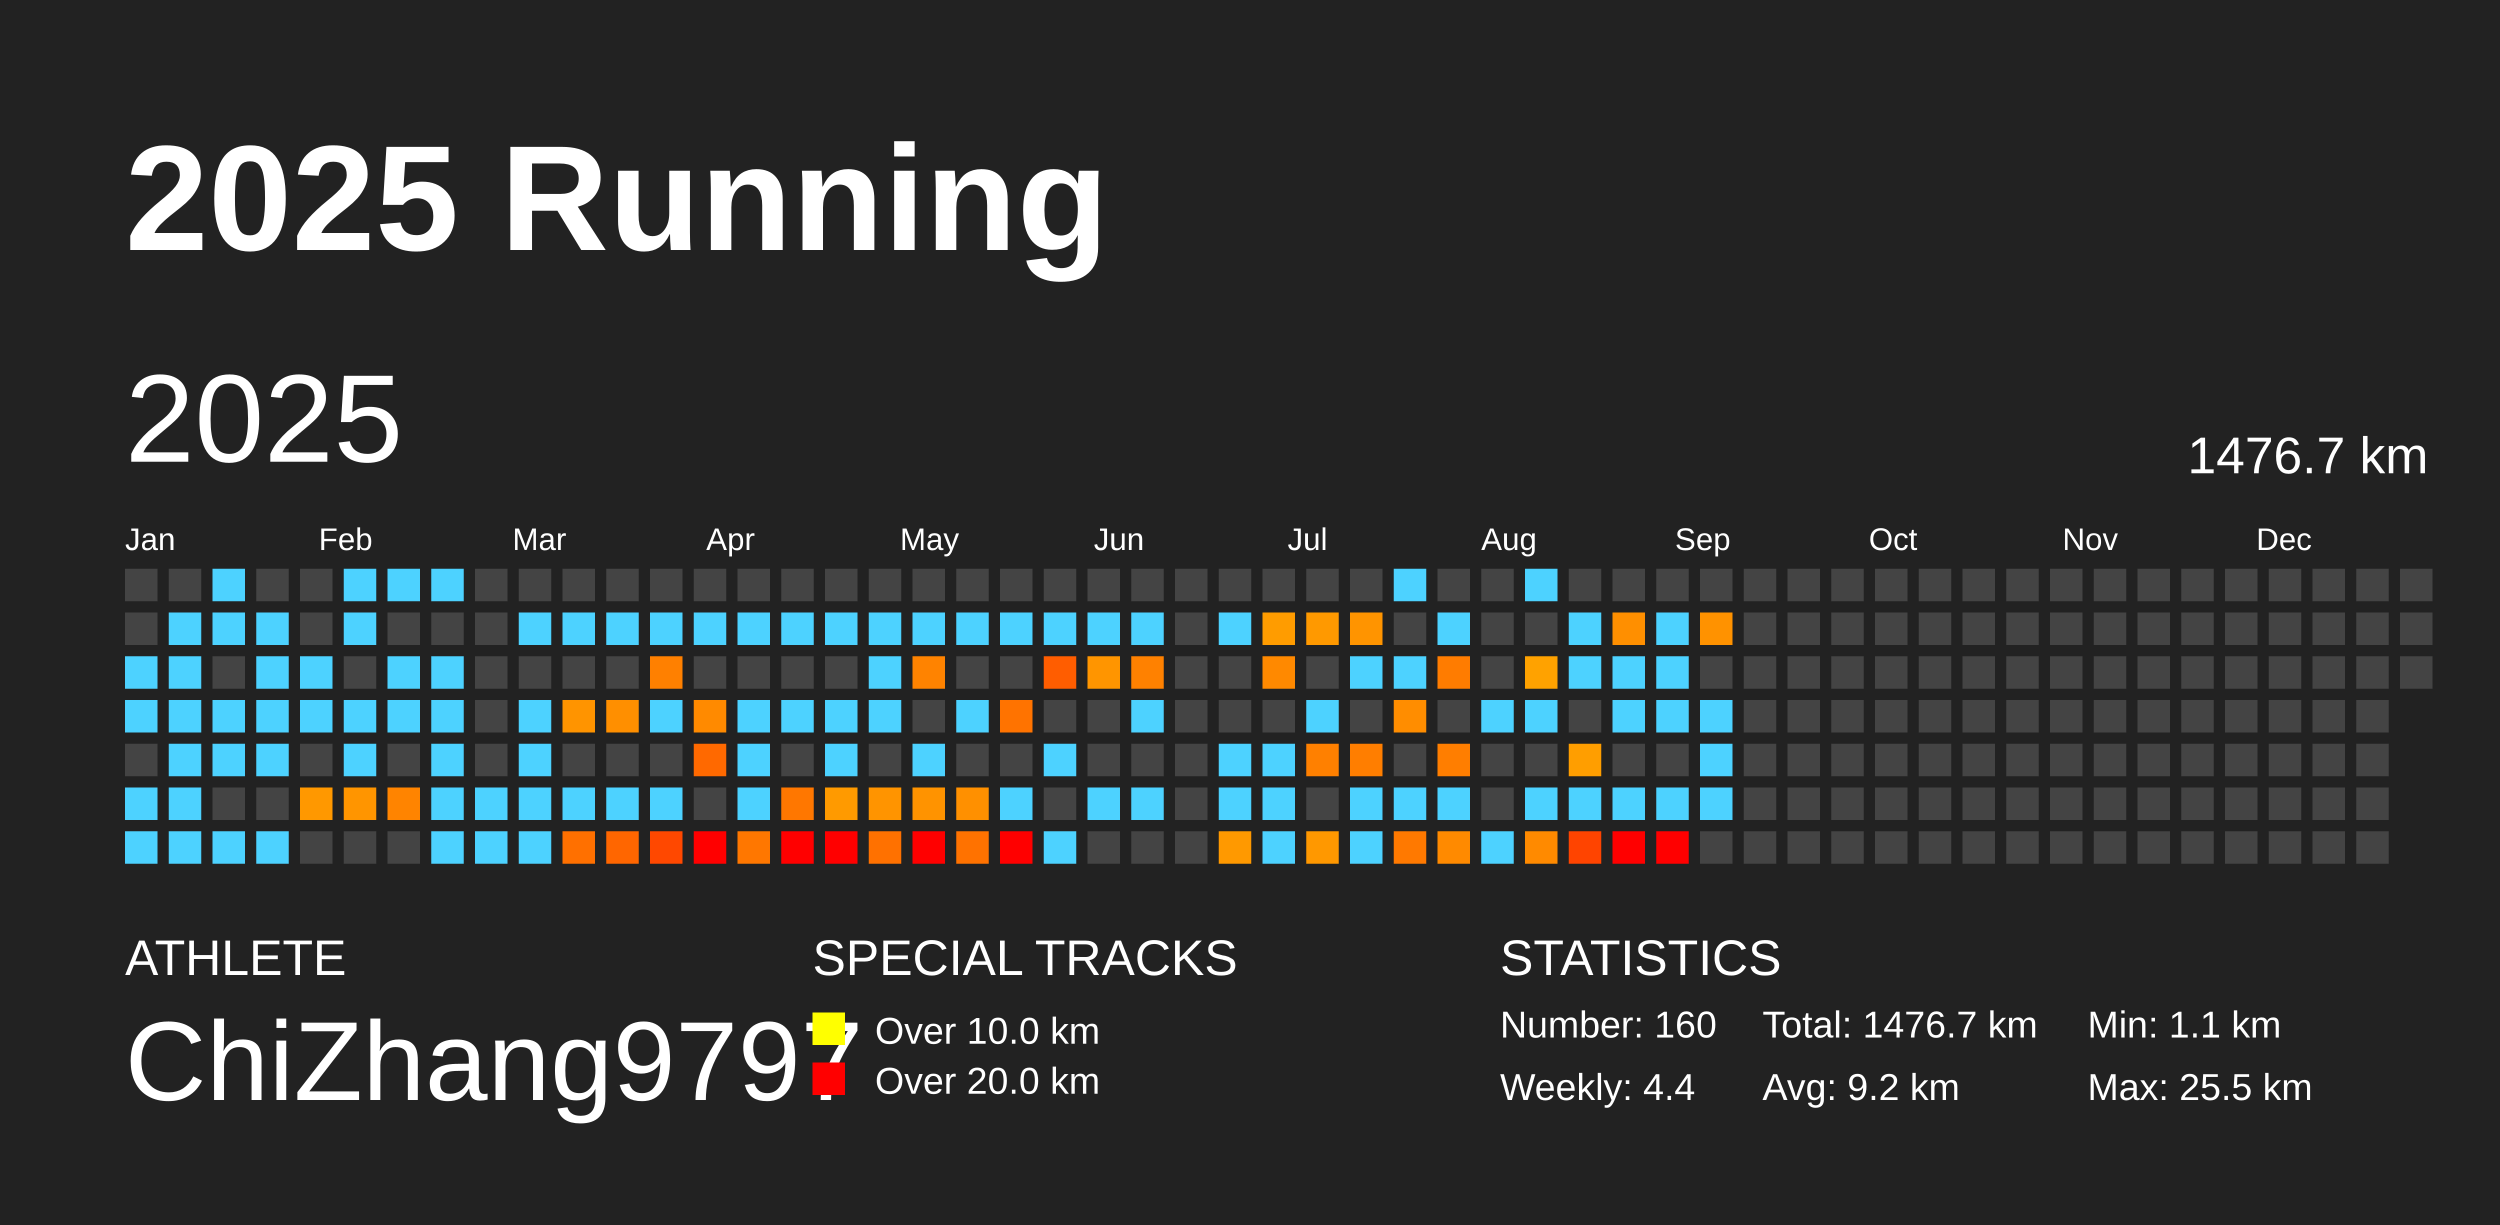
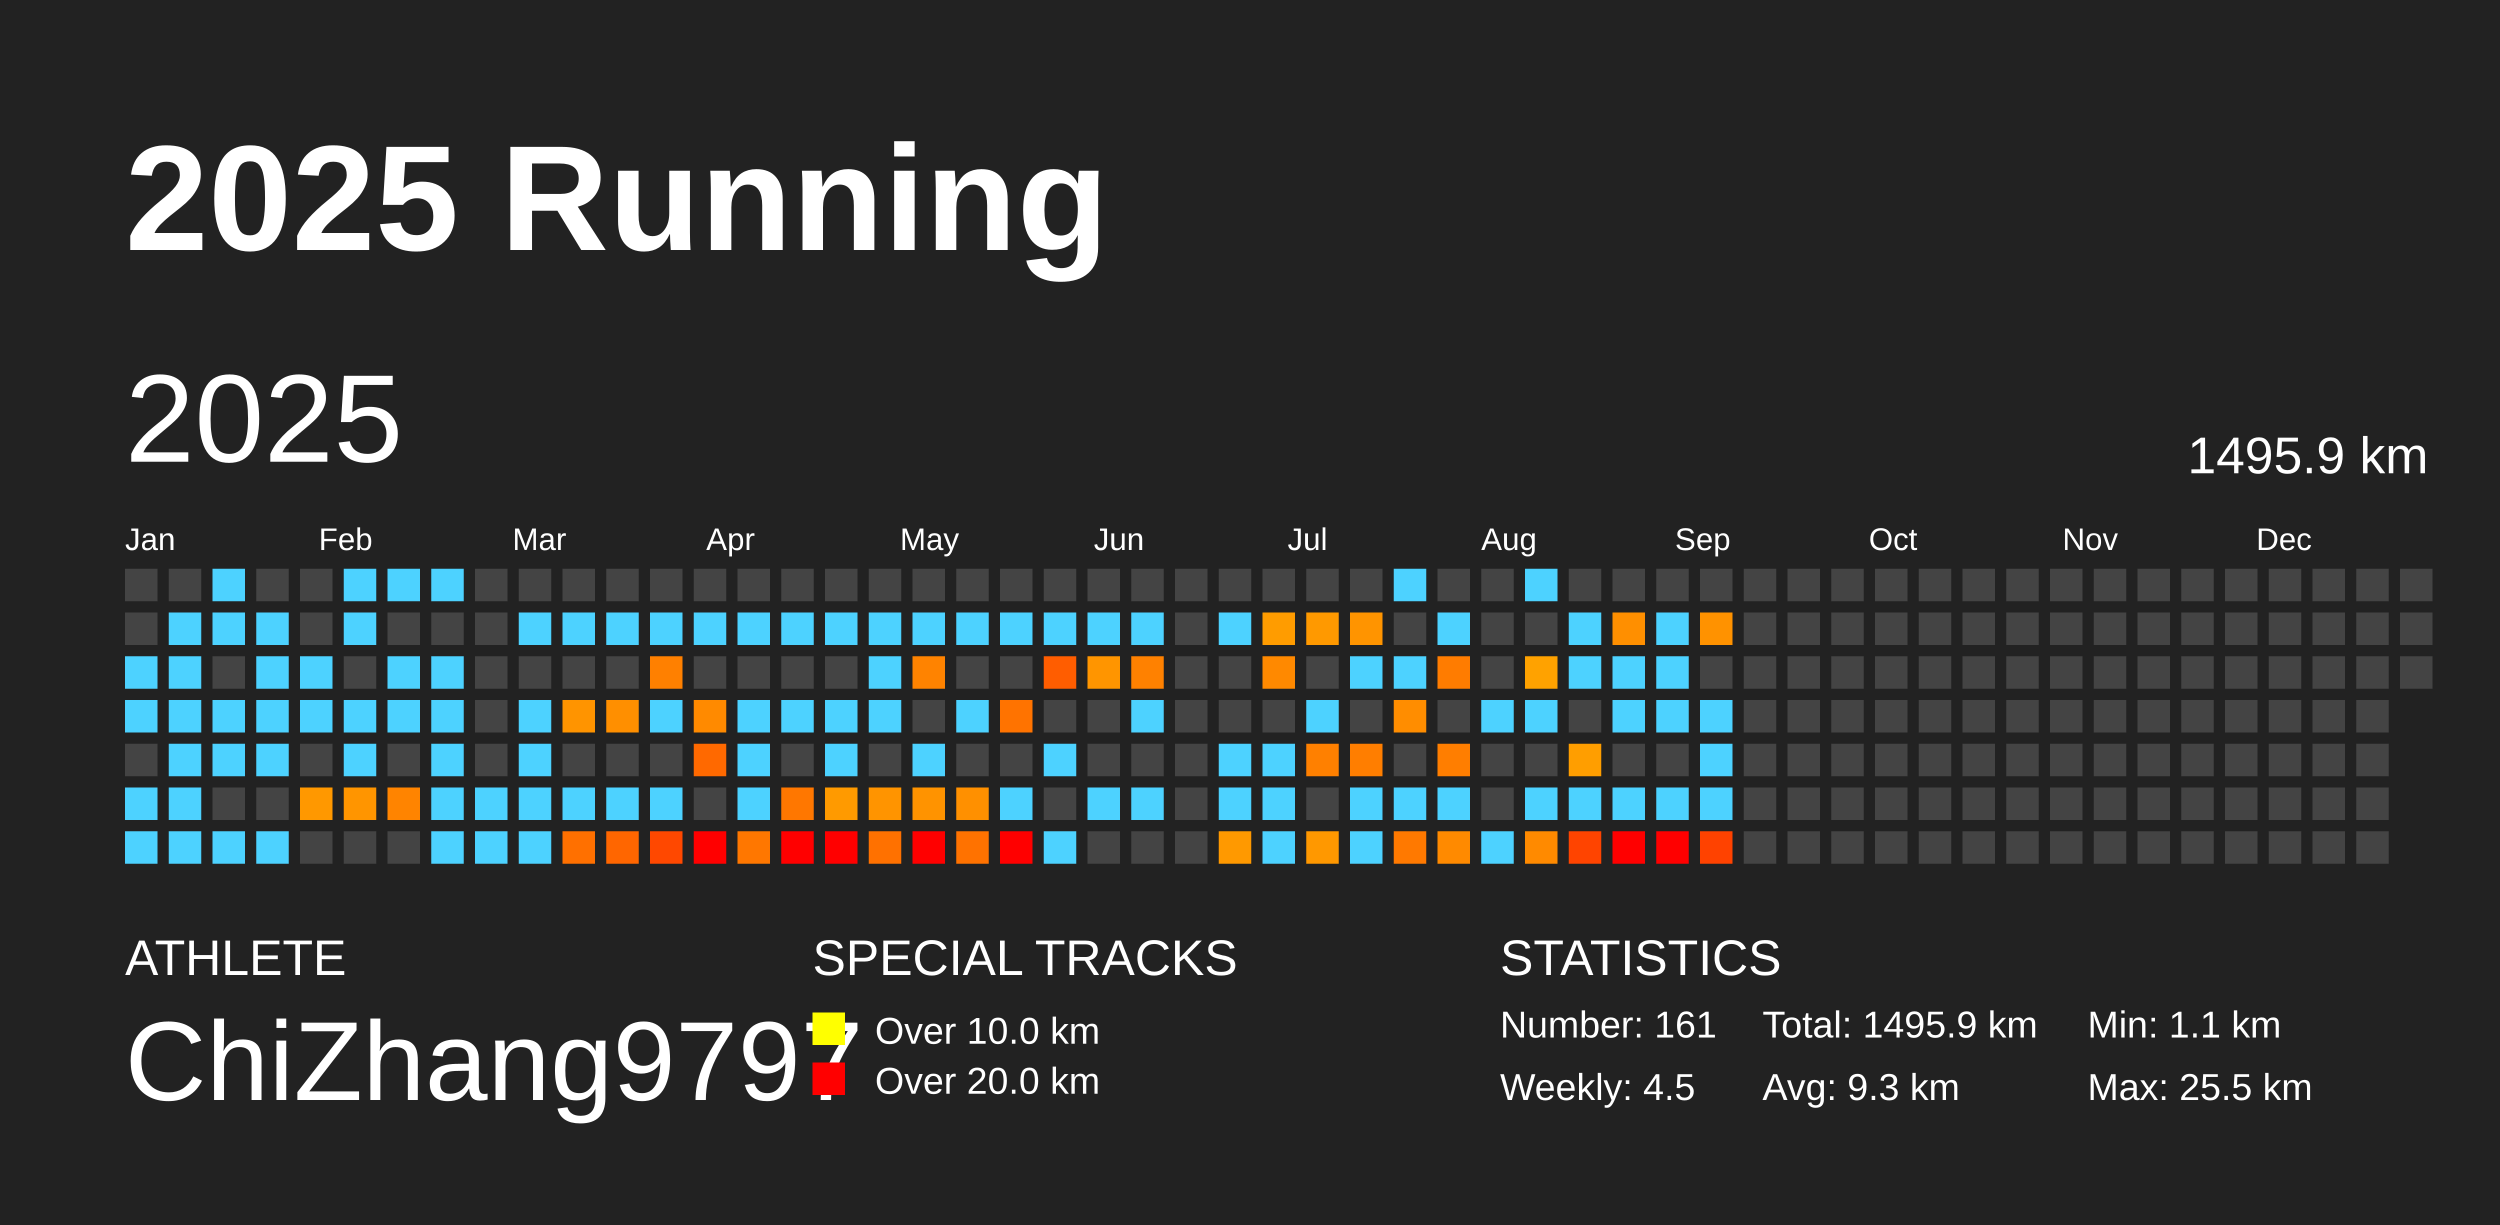
<svg xmlns="http://www.w3.org/2000/svg" baseProfile="full" height="98mm" version="1.1" viewBox="0,0,200,98" width="200mm">
  <defs />
  <rect fill="#222222" height="98" width="200" x="0" y="0" />
  <text fill="#FFFFFF" style="font-size:12px; font-family:Arial; font-weight:bold;" x="10" y="20">2025 Running</text>
  <text fill="#FFFFFF" style="font-size:4px; font-family:Arial" x="10" y="78">ATHLETE</text>
  <text fill="#FFFFFF" style="font-size:9px; font-family:Arial" x="10" y="88">ChiZhang9797</text>
  <text fill="#FFFFFF" style="font-size:4px; font-family:Arial" x="65" y="78">SPECIAL TRACKS</text>
  <rect fill="yellow" height="2.6" width="2.6" x="65" y="81" />
  <text fill="#FFFFFF" style="font-size:3px; font-family:Arial" x="70" y="83.5">Over 10.0 km</text>
  <rect fill="red" height="2.6" width="2.6" x="65" y="85" />
  <text fill="#FFFFFF" style="font-size:3px; font-family:Arial" x="70" y="87.5">Over 20.0 km</text>
  <text fill="#FFFFFF" style="font-size:4px; font-family:Arial" x="120" y="78">STATISTICS</text>
-   <text fill="#FFFFFF" style="font-size:3px; font-family:Arial" x="120" y="83">Number: 160</text>
-   <text fill="#FFFFFF" style="font-size:3px; font-family:Arial" x="120" y="88">Weekly: 4.4</text>
-   <text fill="#FFFFFF" style="font-size:3px; font-family:Arial" x="141" y="83">Total: 1476.7 km</text>
-   <text fill="#FFFFFF" style="font-size:3px; font-family:Arial" x="141" y="88">Avg: 9.2 km</text>
+   <text fill="#FFFFFF" style="font-size:3px; font-family:Arial" x="120" y="83">Number: 161</text>
+   <text fill="#FFFFFF" style="font-size:3px; font-family:Arial" x="120" y="88">Weekly: 4.5</text>
+   <text fill="#FFFFFF" style="font-size:3px; font-family:Arial" x="141" y="83">Total: 1495.9 km</text>
+   <text fill="#FFFFFF" style="font-size:3px; font-family:Arial" x="141" y="88">Avg: 9.3 km</text>
  <text fill="#FFFFFF" style="font-size:3px; font-family:Arial" x="167" y="83">Min: 1.1 km</text>
  <text fill="#FFFFFF" style="font-size:3px; font-family:Arial" x="167" y="88">Max: 25.5 km</text>
  <text dominant-baseline="hanging" fill="#FFFFFF" style="font-size:10.0px; font-family:Arial;" x="10" y="30">2025</text>
-   <text dominant-baseline="hanging" fill="#FFFFFF" style="font-size:4.125px; font-family:Arial;" x="175" y="35">1476.7 km</text>
+   <text dominant-baseline="hanging" fill="#FFFFFF" style="font-size:4.125px; font-family:Arial;" x="175" y="35">1495.9 km</text>
  <text fill="#FFFFFF" style="font-size:2.5px; font-family:Arial" x="10.0" y="44">Jan</text>
  <text fill="#FFFFFF" style="font-size:2.5px; font-family:Arial" x="25.5" y="44">Feb</text>
  <text fill="#FFFFFF" style="font-size:2.5px; font-family:Arial" x="41.0" y="44">Mar</text>
  <text fill="#FFFFFF" style="font-size:2.5px; font-family:Arial" x="56.5" y="44">Apr</text>
  <text fill="#FFFFFF" style="font-size:2.5px; font-family:Arial" x="72.0" y="44">May</text>
  <text fill="#FFFFFF" style="font-size:2.5px; font-family:Arial" x="87.5" y="44">Jun</text>
  <text fill="#FFFFFF" style="font-size:2.5px; font-family:Arial" x="103.0" y="44">Jul</text>
  <text fill="#FFFFFF" style="font-size:2.5px; font-family:Arial" x="118.5" y="44">Aug</text>
  <text fill="#FFFFFF" style="font-size:2.5px; font-family:Arial" x="134.0" y="44">Sep</text>
  <text fill="#FFFFFF" style="font-size:2.5px; font-family:Arial" x="149.5" y="44">Oct</text>
  <text fill="#FFFFFF" style="font-size:2.5px; font-family:Arial" x="165.0" y="44">Nov</text>
  <text fill="#FFFFFF" style="font-size:2.5px; font-family:Arial" x="180.5" y="44">Dec</text>
  <rect fill="#444444" height="2.6" width="2.6" x="10.0" y="45.5" />
  <rect fill="#444444" height="2.6" width="2.6" x="10.0" y="49.0" />
  <rect fill="#4dd2ff" height="2.6" width="2.6" x="10.0" y="52.5" />
  <rect fill="#4dd2ff" height="2.6" width="2.6" x="10.0" y="56.0" />
  <rect fill="#444444" height="2.6" width="2.6" x="10.0" y="59.5" />
  <rect fill="#4dd2ff" height="2.6" width="2.6" x="10.0" y="63.0" />
  <rect fill="#4dd2ff" height="2.6" width="2.6" x="10.0" y="66.5" />
  <rect fill="#444444" height="2.6" width="2.6" x="13.5" y="45.5" />
  <rect fill="#4dd2ff" height="2.6" width="2.6" x="13.5" y="49.0" />
  <rect fill="#4dd2ff" height="2.6" width="2.6" x="13.5" y="52.5" />
  <rect fill="#4dd2ff" height="2.6" width="2.6" x="13.5" y="56.0" />
  <rect fill="#4dd2ff" height="2.6" width="2.6" x="13.5" y="59.5" />
  <rect fill="#4dd2ff" height="2.6" width="2.6" x="13.5" y="63.0" />
  <rect fill="#4dd2ff" height="2.6" width="2.6" x="13.5" y="66.5" />
  <rect fill="#4dd2ff" height="2.6" width="2.6" x="17.0" y="45.5" />
  <rect fill="#4dd2ff" height="2.6" width="2.6" x="17.0" y="49.0" />
  <rect fill="#444444" height="2.6" width="2.6" x="17.0" y="52.5" />
  <rect fill="#4dd2ff" height="2.6" width="2.6" x="17.0" y="56.0" />
  <rect fill="#4dd2ff" height="2.6" width="2.6" x="17.0" y="59.5" />
  <rect fill="#444444" height="2.6" width="2.6" x="17.0" y="63.0" />
  <rect fill="#4dd2ff" height="2.6" width="2.6" x="17.0" y="66.5" />
  <rect fill="#444444" height="2.6" width="2.6" x="20.5" y="45.5" />
  <rect fill="#4dd2ff" height="2.6" width="2.6" x="20.5" y="49.0" />
  <rect fill="#4dd2ff" height="2.6" width="2.6" x="20.5" y="52.5" />
  <rect fill="#4dd2ff" height="2.6" width="2.6" x="20.5" y="56.0" />
  <rect fill="#4dd2ff" height="2.6" width="2.6" x="20.5" y="59.5" />
  <rect fill="#444444" height="2.6" width="2.6" x="20.5" y="63.0" />
  <rect fill="#4dd2ff" height="2.6" width="2.6" x="20.5" y="66.5" />
  <rect fill="#444444" height="2.6" width="2.6" x="24.0" y="45.5" />
  <rect fill="#444444" height="2.6" width="2.6" x="24.0" y="49.0" />
  <rect fill="#4dd2ff" height="2.6" width="2.6" x="24.0" y="52.5" />
  <rect fill="#4dd2ff" height="2.6" width="2.6" x="24.0" y="56.0" />
  <rect fill="#444444" height="2.6" width="2.6" x="24.0" y="59.5" />
  <rect fill="#ff9800" height="2.6" width="2.6" x="24.0" y="63.0" />
  <rect fill="#444444" height="2.6" width="2.6" x="24.0" y="66.5" />
  <rect fill="#4dd2ff" height="2.6" width="2.6" x="27.5" y="45.5" />
  <rect fill="#4dd2ff" height="2.6" width="2.6" x="27.5" y="49.0" />
  <rect fill="#444444" height="2.6" width="2.6" x="27.5" y="52.5" />
  <rect fill="#4dd2ff" height="2.6" width="2.6" x="27.5" y="56.0" />
  <rect fill="#4dd2ff" height="2.6" width="2.6" x="27.5" y="59.5" />
  <rect fill="#ff9500" height="2.6" width="2.6" x="27.5" y="63.0" />
  <rect fill="#444444" height="2.6" width="2.6" x="27.5" y="66.5" />
  <rect fill="#4dd2ff" height="2.6" width="2.6" x="31.0" y="45.5" />
  <rect fill="#444444" height="2.6" width="2.6" x="31.0" y="49.0" />
  <rect fill="#4dd2ff" height="2.6" width="2.6" x="31.0" y="52.5" />
  <rect fill="#4dd2ff" height="2.6" width="2.6" x="31.0" y="56.0" />
  <rect fill="#444444" height="2.6" width="2.6" x="31.0" y="59.5" />
  <rect fill="#ff8400" height="2.6" width="2.6" x="31.0" y="63.0" />
  <rect fill="#444444" height="2.6" width="2.6" x="31.0" y="66.5" />
  <rect fill="#4dd2ff" height="2.6" width="2.6" x="34.5" y="45.5" />
  <rect fill="#444444" height="2.6" width="2.6" x="34.5" y="49.0" />
  <rect fill="#4dd2ff" height="2.6" width="2.6" x="34.5" y="52.5" />
  <rect fill="#4dd2ff" height="2.6" width="2.6" x="34.5" y="56.0" />
  <rect fill="#4dd2ff" height="2.6" width="2.6" x="34.5" y="59.5" />
  <rect fill="#4dd2ff" height="2.6" width="2.6" x="34.5" y="63.0" />
  <rect fill="#4dd2ff" height="2.6" width="2.6" x="34.5" y="66.5" />
  <rect fill="#444444" height="2.6" width="2.6" x="38.0" y="45.5" />
  <rect fill="#444444" height="2.6" width="2.6" x="38.0" y="49.0" />
  <rect fill="#444444" height="2.6" width="2.6" x="38.0" y="52.5" />
  <rect fill="#444444" height="2.6" width="2.6" x="38.0" y="56.0" />
  <rect fill="#444444" height="2.6" width="2.6" x="38.0" y="59.5" />
  <rect fill="#4dd2ff" height="2.6" width="2.6" x="38.0" y="63.0" />
  <rect fill="#4dd2ff" height="2.6" width="2.6" x="38.0" y="66.5" />
  <rect fill="#444444" height="2.6" width="2.6" x="41.5" y="45.5" />
  <rect fill="#4dd2ff" height="2.6" width="2.6" x="41.5" y="49.0" />
  <rect fill="#444444" height="2.6" width="2.6" x="41.5" y="52.5" />
  <rect fill="#4dd2ff" height="2.6" width="2.6" x="41.5" y="56.0" />
  <rect fill="#4dd2ff" height="2.6" width="2.6" x="41.5" y="59.5" />
  <rect fill="#4dd2ff" height="2.6" width="2.6" x="41.5" y="63.0" />
  <rect fill="#4dd2ff" height="2.6" width="2.6" x="41.5" y="66.5" />
  <rect fill="#444444" height="2.6" width="2.6" x="45.0" y="45.5" />
  <rect fill="#4dd2ff" height="2.6" width="2.6" x="45.0" y="49.0" />
  <rect fill="#444444" height="2.6" width="2.6" x="45.0" y="52.5" />
  <rect fill="#ff9400" height="2.6" width="2.6" x="45.0" y="56.0" />
  <rect fill="#444444" height="2.6" width="2.6" x="45.0" y="59.5" />
  <rect fill="#4dd2ff" height="2.6" width="2.6" x="45.0" y="63.0" />
  <rect fill="#ff7000" height="2.6" width="2.6" x="45.0" y="66.5" />
  <rect fill="#444444" height="2.6" width="2.6" x="48.5" y="45.5" />
  <rect fill="#4dd2ff" height="2.6" width="2.6" x="48.5" y="49.0" />
  <rect fill="#444444" height="2.6" width="2.6" x="48.5" y="52.5" />
  <rect fill="#ff8f00" height="2.6" width="2.6" x="48.5" y="56.0" />
  <rect fill="#444444" height="2.6" width="2.6" x="48.5" y="59.5" />
  <rect fill="#4dd2ff" height="2.6" width="2.6" x="48.5" y="63.0" />
  <rect fill="#ff6600" height="2.6" width="2.6" x="48.5" y="66.5" />
  <rect fill="#444444" height="2.6" width="2.6" x="52.0" y="45.5" />
  <rect fill="#4dd2ff" height="2.6" width="2.6" x="52.0" y="49.0" />
  <rect fill="#ff8000" height="2.6" width="2.6" x="52.0" y="52.5" />
  <rect fill="#4dd2ff" height="2.6" width="2.6" x="52.0" y="56.0" />
  <rect fill="#444444" height="2.6" width="2.6" x="52.0" y="59.5" />
  <rect fill="#4dd2ff" height="2.6" width="2.6" x="52.0" y="63.0" />
  <rect fill="#ff4800" height="2.6" width="2.6" x="52.0" y="66.5" />
  <rect fill="#444444" height="2.6" width="2.6" x="55.5" y="45.5" />
  <rect fill="#4dd2ff" height="2.6" width="2.6" x="55.5" y="49.0" />
  <rect fill="#444444" height="2.6" width="2.6" x="55.5" y="52.5" />
  <rect fill="#ff8a00" height="2.6" width="2.6" x="55.5" y="56.0" />
  <rect fill="#ff6900" height="2.6" width="2.6" x="55.5" y="59.5" />
  <rect fill="#444444" height="2.6" width="2.6" x="55.5" y="63.0" />
  <rect fill="red" height="2.6" width="2.6" x="55.5" y="66.5" />
  <rect fill="#444444" height="2.6" width="2.6" x="59.0" y="45.5" />
  <rect fill="#4dd2ff" height="2.6" width="2.6" x="59.0" y="49.0" />
  <rect fill="#444444" height="2.6" width="2.6" x="59.0" y="52.5" />
  <rect fill="#4dd2ff" height="2.6" width="2.6" x="59.0" y="56.0" />
  <rect fill="#4dd2ff" height="2.6" width="2.6" x="59.0" y="59.5" />
  <rect fill="#4dd2ff" height="2.6" width="2.6" x="59.0" y="63.0" />
  <rect fill="#ff7700" height="2.6" width="2.6" x="59.0" y="66.5" />
  <rect fill="#444444" height="2.6" width="2.6" x="62.5" y="45.5" />
  <rect fill="#4dd2ff" height="2.6" width="2.6" x="62.5" y="49.0" />
  <rect fill="#444444" height="2.6" width="2.6" x="62.5" y="52.5" />
  <rect fill="#4dd2ff" height="2.6" width="2.6" x="62.5" y="56.0" />
  <rect fill="#444444" height="2.6" width="2.6" x="62.5" y="59.5" />
  <rect fill="#ff7700" height="2.6" width="2.6" x="62.5" y="63.0" />
  <rect fill="red" height="2.6" width="2.6" x="62.5" y="66.5" />
  <rect fill="#444444" height="2.6" width="2.6" x="66.0" y="45.5" />
  <rect fill="#4dd2ff" height="2.6" width="2.6" x="66.0" y="49.0" />
  <rect fill="#444444" height="2.6" width="2.6" x="66.0" y="52.5" />
  <rect fill="#4dd2ff" height="2.6" width="2.6" x="66.0" y="56.0" />
  <rect fill="#4dd2ff" height="2.6" width="2.6" x="66.0" y="59.5" />
  <rect fill="#ff9a00" height="2.6" width="2.6" x="66.0" y="63.0" />
  <rect fill="red" height="2.6" width="2.6" x="66.0" y="66.5" />
  <rect fill="#444444" height="2.6" width="2.6" x="69.5" y="45.5" />
  <rect fill="#4dd2ff" height="2.6" width="2.6" x="69.5" y="49.0" />
  <rect fill="#4dd2ff" height="2.6" width="2.6" x="69.5" y="52.5" />
  <rect fill="#4dd2ff" height="2.6" width="2.6" x="69.5" y="56.0" />
  <rect fill="#444444" height="2.6" width="2.6" x="69.5" y="59.5" />
  <rect fill="#ff9400" height="2.6" width="2.6" x="69.5" y="63.0" />
  <rect fill="#ff7100" height="2.6" width="2.6" x="69.5" y="66.5" />
  <rect fill="#444444" height="2.6" width="2.6" x="73.0" y="45.5" />
  <rect fill="#4dd2ff" height="2.6" width="2.6" x="73.0" y="49.0" />
  <rect fill="#ff8300" height="2.6" width="2.6" x="73.0" y="52.5" />
  <rect fill="#444444" height="2.6" width="2.6" x="73.0" y="56.0" />
  <rect fill="#4dd2ff" height="2.6" width="2.6" x="73.0" y="59.5" />
  <rect fill="#ff9300" height="2.6" width="2.6" x="73.0" y="63.0" />
  <rect fill="red" height="2.6" width="2.6" x="73.0" y="66.5" />
  <rect fill="#444444" height="2.6" width="2.6" x="76.5" y="45.5" />
  <rect fill="#4dd2ff" height="2.6" width="2.6" x="76.5" y="49.0" />
  <rect fill="#444444" height="2.6" width="2.6" x="76.5" y="52.5" />
  <rect fill="#4dd2ff" height="2.6" width="2.6" x="76.5" y="56.0" />
  <rect fill="#444444" height="2.6" width="2.6" x="76.5" y="59.5" />
  <rect fill="#ff9000" height="2.6" width="2.6" x="76.5" y="63.0" />
  <rect fill="#ff7200" height="2.6" width="2.6" x="76.5" y="66.5" />
  <rect fill="#444444" height="2.6" width="2.6" x="80.0" y="45.5" />
  <rect fill="#4dd2ff" height="2.6" width="2.6" x="80.0" y="49.0" />
  <rect fill="#444444" height="2.6" width="2.6" x="80.0" y="52.5" />
  <rect fill="#ff7300" height="2.6" width="2.6" x="80.0" y="56.0" />
  <rect fill="#444444" height="2.6" width="2.6" x="80.0" y="59.5" />
  <rect fill="#4dd2ff" height="2.6" width="2.6" x="80.0" y="63.0" />
  <rect fill="red" height="2.6" width="2.6" x="80.0" y="66.5" />
  <rect fill="#444444" height="2.6" width="2.6" x="83.5" y="45.5" />
  <rect fill="#4dd2ff" height="2.6" width="2.6" x="83.5" y="49.0" />
  <rect fill="#ff5d00" height="2.6" width="2.6" x="83.5" y="52.5" />
  <rect fill="#444444" height="2.6" width="2.6" x="83.5" y="56.0" />
  <rect fill="#4dd2ff" height="2.6" width="2.6" x="83.5" y="59.5" />
  <rect fill="#444444" height="2.6" width="2.6" x="83.5" y="63.0" />
  <rect fill="#4dd2ff" height="2.6" width="2.6" x="83.5" y="66.5" />
  <rect fill="#444444" height="2.6" width="2.6" x="87.0" y="45.5" />
  <rect fill="#4dd2ff" height="2.6" width="2.6" x="87.0" y="49.0" />
  <rect fill="#ff9500" height="2.6" width="2.6" x="87.0" y="52.5" />
  <rect fill="#444444" height="2.6" width="2.6" x="87.0" y="56.0" />
  <rect fill="#444444" height="2.6" width="2.6" x="87.0" y="59.5" />
  <rect fill="#4dd2ff" height="2.6" width="2.6" x="87.0" y="63.0" />
  <rect fill="#444444" height="2.6" width="2.6" x="87.0" y="66.5" />
  <rect fill="#444444" height="2.6" width="2.6" x="90.5" y="45.5" />
  <rect fill="#4dd2ff" height="2.6" width="2.6" x="90.5" y="49.0" />
  <rect fill="#ff8100" height="2.6" width="2.6" x="90.5" y="52.5" />
  <rect fill="#4dd2ff" height="2.6" width="2.6" x="90.5" y="56.0" />
  <rect fill="#444444" height="2.6" width="2.6" x="90.5" y="59.5" />
  <rect fill="#4dd2ff" height="2.6" width="2.6" x="90.5" y="63.0" />
  <rect fill="#444444" height="2.6" width="2.6" x="90.5" y="66.5" />
  <rect fill="#444444" height="2.6" width="2.6" x="94.0" y="45.5" />
  <rect fill="#444444" height="2.6" width="2.6" x="94.0" y="49.0" />
  <rect fill="#444444" height="2.6" width="2.6" x="94.0" y="52.5" />
  <rect fill="#444444" height="2.6" width="2.6" x="94.0" y="56.0" />
  <rect fill="#444444" height="2.6" width="2.6" x="94.0" y="59.5" />
  <rect fill="#444444" height="2.6" width="2.6" x="94.0" y="63.0" />
  <rect fill="#444444" height="2.6" width="2.6" x="94.0" y="66.5" />
  <rect fill="#444444" height="2.6" width="2.6" x="97.5" y="45.5" />
  <rect fill="#4dd2ff" height="2.6" width="2.6" x="97.5" y="49.0" />
  <rect fill="#444444" height="2.6" width="2.6" x="97.5" y="52.5" />
  <rect fill="#444444" height="2.6" width="2.6" x="97.5" y="56.0" />
  <rect fill="#4dd2ff" height="2.6" width="2.6" x="97.5" y="59.5" />
  <rect fill="#4dd2ff" height="2.6" width="2.6" x="97.5" y="63.0" />
  <rect fill="#ff9900" height="2.6" width="2.6" x="97.5" y="66.5" />
  <rect fill="#444444" height="2.6" width="2.6" x="101.0" y="45.5" />
  <rect fill="#ff9c00" height="2.6" width="2.6" x="101.0" y="49.0" />
  <rect fill="#ff8900" height="2.6" width="2.6" x="101.0" y="52.5" />
  <rect fill="#444444" height="2.6" width="2.6" x="101.0" y="56.0" />
  <rect fill="#4dd2ff" height="2.6" width="2.6" x="101.0" y="59.5" />
  <rect fill="#4dd2ff" height="2.6" width="2.6" x="101.0" y="63.0" />
  <rect fill="#4dd2ff" height="2.6" width="2.6" x="101.0" y="66.5" />
  <rect fill="#444444" height="2.6" width="2.6" x="104.5" y="45.5" />
  <rect fill="#ff9900" height="2.6" width="2.6" x="104.5" y="49.0" />
  <rect fill="#444444" height="2.6" width="2.6" x="104.5" y="52.5" />
  <rect fill="#4dd2ff" height="2.6" width="2.6" x="104.5" y="56.0" />
  <rect fill="#ff8000" height="2.6" width="2.6" x="104.5" y="59.5" />
  <rect fill="#444444" height="2.6" width="2.6" x="104.5" y="63.0" />
  <rect fill="#ff9800" height="2.6" width="2.6" x="104.5" y="66.5" />
  <rect fill="#444444" height="2.6" width="2.6" x="108.0" y="45.5" />
  <rect fill="#ff9400" height="2.6" width="2.6" x="108.0" y="49.0" />
  <rect fill="#4dd2ff" height="2.6" width="2.6" x="108.0" y="52.5" />
  <rect fill="#444444" height="2.6" width="2.6" x="108.0" y="56.0" />
  <rect fill="#ff7e00" height="2.6" width="2.6" x="108.0" y="59.5" />
  <rect fill="#4dd2ff" height="2.6" width="2.6" x="108.0" y="63.0" />
  <rect fill="#4dd2ff" height="2.6" width="2.6" x="108.0" y="66.5" />
  <rect fill="#4dd2ff" height="2.6" width="2.6" x="111.5" y="45.5" />
  <rect fill="#444444" height="2.6" width="2.6" x="111.5" y="49.0" />
  <rect fill="#4dd2ff" height="2.6" width="2.6" x="111.5" y="52.5" />
  <rect fill="#ff8d00" height="2.6" width="2.6" x="111.5" y="56.0" />
  <rect fill="#444444" height="2.6" width="2.6" x="111.5" y="59.5" />
  <rect fill="#4dd2ff" height="2.6" width="2.6" x="111.5" y="63.0" />
  <rect fill="#ff7900" height="2.6" width="2.6" x="111.5" y="66.5" />
  <rect fill="#444444" height="2.6" width="2.6" x="115.0" y="45.5" />
  <rect fill="#4dd2ff" height="2.6" width="2.6" x="115.0" y="49.0" />
  <rect fill="#ff7c00" height="2.6" width="2.6" x="115.0" y="52.5" />
  <rect fill="#444444" height="2.6" width="2.6" x="115.0" y="56.0" />
  <rect fill="#ff7e00" height="2.6" width="2.6" x="115.0" y="59.5" />
  <rect fill="#4dd2ff" height="2.6" width="2.6" x="115.0" y="63.0" />
  <rect fill="#ff8a00" height="2.6" width="2.6" x="115.0" y="66.5" />
  <rect fill="#444444" height="2.6" width="2.6" x="118.5" y="45.5" />
  <rect fill="#444444" height="2.6" width="2.6" x="118.5" y="49.0" />
  <rect fill="#444444" height="2.6" width="2.6" x="118.5" y="52.5" />
  <rect fill="#4dd2ff" height="2.6" width="2.6" x="118.5" y="56.0" />
  <rect fill="#444444" height="2.6" width="2.6" x="118.5" y="59.5" />
  <rect fill="#444444" height="2.6" width="2.6" x="118.5" y="63.0" />
  <rect fill="#4dd2ff" height="2.6" width="2.6" x="118.5" y="66.5" />
  <rect fill="#4dd2ff" height="2.6" width="2.6" x="122.0" y="45.5" />
  <rect fill="#444444" height="2.6" width="2.6" x="122.0" y="49.0" />
  <rect fill="#ffa200" height="2.6" width="2.6" x="122.0" y="52.5" />
  <rect fill="#4dd2ff" height="2.6" width="2.6" x="122.0" y="56.0" />
  <rect fill="#444444" height="2.6" width="2.6" x="122.0" y="59.5" />
  <rect fill="#4dd2ff" height="2.6" width="2.6" x="122.0" y="63.0" />
  <rect fill="#ff8a00" height="2.6" width="2.6" x="122.0" y="66.5" />
  <rect fill="#444444" height="2.6" width="2.6" x="125.5" y="45.5" />
  <rect fill="#4dd2ff" height="2.6" width="2.6" x="125.5" y="49.0" />
  <rect fill="#4dd2ff" height="2.6" width="2.6" x="125.5" y="52.5" />
  <rect fill="#444444" height="2.6" width="2.6" x="125.5" y="56.0" />
  <rect fill="#ff9e00" height="2.6" width="2.6" x="125.5" y="59.5" />
  <rect fill="#4dd2ff" height="2.6" width="2.6" x="125.5" y="63.0" />
  <rect fill="#ff4400" height="2.6" width="2.6" x="125.5" y="66.5" />
  <rect fill="#444444" height="2.6" width="2.6" x="129.0" y="45.5" />
  <rect fill="#ff8f00" height="2.6" width="2.6" x="129.0" y="49.0" />
  <rect fill="#4dd2ff" height="2.6" width="2.6" x="129.0" y="52.5" />
  <rect fill="#4dd2ff" height="2.6" width="2.6" x="129.0" y="56.0" />
  <rect fill="#444444" height="2.6" width="2.6" x="129.0" y="59.5" />
  <rect fill="#4dd2ff" height="2.6" width="2.6" x="129.0" y="63.0" />
  <rect fill="red" height="2.6" width="2.6" x="129.0" y="66.5" />
  <rect fill="#444444" height="2.6" width="2.6" x="132.5" y="45.5" />
  <rect fill="#4dd2ff" height="2.6" width="2.6" x="132.5" y="49.0" />
  <rect fill="#4dd2ff" height="2.6" width="2.6" x="132.5" y="52.5" />
  <rect fill="#4dd2ff" height="2.6" width="2.6" x="132.5" y="56.0" />
  <rect fill="#444444" height="2.6" width="2.6" x="132.5" y="59.5" />
  <rect fill="#4dd2ff" height="2.6" width="2.6" x="132.5" y="63.0" />
  <rect fill="red" height="2.6" width="2.6" x="132.5" y="66.5" />
  <rect fill="#444444" height="2.6" width="2.6" x="136.0" y="45.5" />
  <rect fill="#ff9200" height="2.6" width="2.6" x="136.0" y="49.0" />
  <rect fill="#444444" height="2.6" width="2.6" x="136.0" y="52.5" />
  <rect fill="#4dd2ff" height="2.6" width="2.6" x="136.0" y="56.0" />
  <rect fill="#4dd2ff" height="2.6" width="2.6" x="136.0" y="59.5" />
  <rect fill="#4dd2ff" height="2.6" width="2.6" x="136.0" y="63.0" />
-   <rect fill="#444444" height="2.6" width="2.6" x="136.0" y="66.5" />
+   <rect fill="#ff4200" height="2.6" width="2.6" x="136.0" y="66.5" />
  <rect fill="#444444" height="2.6" width="2.6" x="139.5" y="45.5" />
  <rect fill="#444444" height="2.6" width="2.6" x="139.5" y="49.0" />
  <rect fill="#444444" height="2.6" width="2.6" x="139.5" y="52.5" />
  <rect fill="#444444" height="2.6" width="2.6" x="139.5" y="56.0" />
  <rect fill="#444444" height="2.6" width="2.6" x="139.5" y="59.5" />
  <rect fill="#444444" height="2.6" width="2.6" x="139.5" y="63.0" />
  <rect fill="#444444" height="2.6" width="2.6" x="139.5" y="66.5" />
  <rect fill="#444444" height="2.6" width="2.6" x="143.0" y="45.5" />
  <rect fill="#444444" height="2.6" width="2.6" x="143.0" y="49.0" />
  <rect fill="#444444" height="2.6" width="2.6" x="143.0" y="52.5" />
  <rect fill="#444444" height="2.6" width="2.6" x="143.0" y="56.0" />
  <rect fill="#444444" height="2.6" width="2.6" x="143.0" y="59.5" />
  <rect fill="#444444" height="2.6" width="2.6" x="143.0" y="63.0" />
  <rect fill="#444444" height="2.6" width="2.6" x="143.0" y="66.5" />
  <rect fill="#444444" height="2.6" width="2.6" x="146.5" y="45.5" />
  <rect fill="#444444" height="2.6" width="2.6" x="146.5" y="49.0" />
  <rect fill="#444444" height="2.6" width="2.6" x="146.5" y="52.5" />
  <rect fill="#444444" height="2.6" width="2.6" x="146.5" y="56.0" />
  <rect fill="#444444" height="2.6" width="2.6" x="146.5" y="59.5" />
  <rect fill="#444444" height="2.6" width="2.6" x="146.5" y="63.0" />
  <rect fill="#444444" height="2.6" width="2.6" x="146.5" y="66.5" />
  <rect fill="#444444" height="2.6" width="2.6" x="150.0" y="45.5" />
  <rect fill="#444444" height="2.6" width="2.6" x="150.0" y="49.0" />
  <rect fill="#444444" height="2.6" width="2.6" x="150.0" y="52.5" />
  <rect fill="#444444" height="2.6" width="2.6" x="150.0" y="56.0" />
  <rect fill="#444444" height="2.6" width="2.6" x="150.0" y="59.5" />
  <rect fill="#444444" height="2.6" width="2.6" x="150.0" y="63.0" />
  <rect fill="#444444" height="2.6" width="2.6" x="150.0" y="66.5" />
  <rect fill="#444444" height="2.6" width="2.6" x="153.5" y="45.5" />
  <rect fill="#444444" height="2.6" width="2.6" x="153.5" y="49.0" />
  <rect fill="#444444" height="2.6" width="2.6" x="153.5" y="52.5" />
  <rect fill="#444444" height="2.6" width="2.6" x="153.5" y="56.0" />
  <rect fill="#444444" height="2.6" width="2.6" x="153.5" y="59.5" />
  <rect fill="#444444" height="2.6" width="2.6" x="153.5" y="63.0" />
  <rect fill="#444444" height="2.6" width="2.6" x="153.5" y="66.5" />
  <rect fill="#444444" height="2.6" width="2.6" x="157.0" y="45.5" />
  <rect fill="#444444" height="2.6" width="2.6" x="157.0" y="49.0" />
  <rect fill="#444444" height="2.6" width="2.6" x="157.0" y="52.5" />
  <rect fill="#444444" height="2.6" width="2.6" x="157.0" y="56.0" />
  <rect fill="#444444" height="2.6" width="2.6" x="157.0" y="59.5" />
  <rect fill="#444444" height="2.6" width="2.6" x="157.0" y="63.0" />
  <rect fill="#444444" height="2.6" width="2.6" x="157.0" y="66.5" />
  <rect fill="#444444" height="2.6" width="2.6" x="160.5" y="45.5" />
  <rect fill="#444444" height="2.6" width="2.6" x="160.5" y="49.0" />
  <rect fill="#444444" height="2.6" width="2.6" x="160.5" y="52.5" />
  <rect fill="#444444" height="2.6" width="2.6" x="160.5" y="56.0" />
  <rect fill="#444444" height="2.6" width="2.6" x="160.5" y="59.5" />
  <rect fill="#444444" height="2.6" width="2.6" x="160.5" y="63.0" />
  <rect fill="#444444" height="2.6" width="2.6" x="160.5" y="66.5" />
  <rect fill="#444444" height="2.6" width="2.6" x="164.0" y="45.5" />
  <rect fill="#444444" height="2.6" width="2.6" x="164.0" y="49.0" />
  <rect fill="#444444" height="2.6" width="2.6" x="164.0" y="52.5" />
  <rect fill="#444444" height="2.6" width="2.6" x="164.0" y="56.0" />
  <rect fill="#444444" height="2.6" width="2.6" x="164.0" y="59.5" />
  <rect fill="#444444" height="2.6" width="2.6" x="164.0" y="63.0" />
  <rect fill="#444444" height="2.6" width="2.6" x="164.0" y="66.5" />
  <rect fill="#444444" height="2.6" width="2.6" x="167.5" y="45.5" />
  <rect fill="#444444" height="2.6" width="2.6" x="167.5" y="49.0" />
  <rect fill="#444444" height="2.6" width="2.6" x="167.5" y="52.5" />
  <rect fill="#444444" height="2.6" width="2.6" x="167.5" y="56.0" />
  <rect fill="#444444" height="2.6" width="2.6" x="167.5" y="59.5" />
  <rect fill="#444444" height="2.6" width="2.6" x="167.5" y="63.0" />
  <rect fill="#444444" height="2.6" width="2.6" x="167.5" y="66.5" />
  <rect fill="#444444" height="2.6" width="2.6" x="171.0" y="45.5" />
  <rect fill="#444444" height="2.6" width="2.6" x="171.0" y="49.0" />
  <rect fill="#444444" height="2.6" width="2.6" x="171.0" y="52.5" />
  <rect fill="#444444" height="2.6" width="2.6" x="171.0" y="56.0" />
  <rect fill="#444444" height="2.6" width="2.6" x="171.0" y="59.5" />
  <rect fill="#444444" height="2.6" width="2.6" x="171.0" y="63.0" />
  <rect fill="#444444" height="2.6" width="2.6" x="171.0" y="66.5" />
  <rect fill="#444444" height="2.6" width="2.6" x="174.5" y="45.5" />
  <rect fill="#444444" height="2.6" width="2.6" x="174.5" y="49.0" />
  <rect fill="#444444" height="2.6" width="2.6" x="174.5" y="52.5" />
  <rect fill="#444444" height="2.6" width="2.6" x="174.5" y="56.0" />
  <rect fill="#444444" height="2.6" width="2.6" x="174.5" y="59.5" />
  <rect fill="#444444" height="2.6" width="2.6" x="174.5" y="63.0" />
  <rect fill="#444444" height="2.6" width="2.6" x="174.5" y="66.5" />
  <rect fill="#444444" height="2.6" width="2.6" x="178.0" y="45.5" />
  <rect fill="#444444" height="2.6" width="2.6" x="178.0" y="49.0" />
  <rect fill="#444444" height="2.6" width="2.6" x="178.0" y="52.5" />
  <rect fill="#444444" height="2.6" width="2.6" x="178.0" y="56.0" />
  <rect fill="#444444" height="2.6" width="2.6" x="178.0" y="59.5" />
  <rect fill="#444444" height="2.6" width="2.6" x="178.0" y="63.0" />
  <rect fill="#444444" height="2.6" width="2.6" x="178.0" y="66.5" />
  <rect fill="#444444" height="2.6" width="2.6" x="181.5" y="45.5" />
  <rect fill="#444444" height="2.6" width="2.6" x="181.5" y="49.0" />
  <rect fill="#444444" height="2.6" width="2.6" x="181.5" y="52.5" />
  <rect fill="#444444" height="2.6" width="2.6" x="181.5" y="56.0" />
  <rect fill="#444444" height="2.6" width="2.6" x="181.5" y="59.5" />
  <rect fill="#444444" height="2.6" width="2.6" x="181.5" y="63.0" />
  <rect fill="#444444" height="2.6" width="2.6" x="181.5" y="66.5" />
  <rect fill="#444444" height="2.6" width="2.6" x="185.0" y="45.5" />
  <rect fill="#444444" height="2.6" width="2.6" x="185.0" y="49.0" />
  <rect fill="#444444" height="2.6" width="2.6" x="185.0" y="52.5" />
  <rect fill="#444444" height="2.6" width="2.6" x="185.0" y="56.0" />
  <rect fill="#444444" height="2.6" width="2.6" x="185.0" y="59.5" />
  <rect fill="#444444" height="2.6" width="2.6" x="185.0" y="63.0" />
  <rect fill="#444444" height="2.6" width="2.6" x="185.0" y="66.5" />
  <rect fill="#444444" height="2.6" width="2.6" x="188.5" y="45.5" />
  <rect fill="#444444" height="2.6" width="2.6" x="188.5" y="49.0" />
  <rect fill="#444444" height="2.6" width="2.6" x="188.5" y="52.5" />
  <rect fill="#444444" height="2.6" width="2.6" x="188.5" y="56.0" />
  <rect fill="#444444" height="2.6" width="2.6" x="188.5" y="59.5" />
  <rect fill="#444444" height="2.6" width="2.6" x="188.5" y="63.0" />
  <rect fill="#444444" height="2.6" width="2.6" x="188.5" y="66.5" />
  <rect fill="#444444" height="2.6" width="2.6" x="192.0" y="45.5" />
  <rect fill="#444444" height="2.6" width="2.6" x="192.0" y="49.0" />
  <rect fill="#444444" height="2.6" width="2.6" x="192.0" y="52.5" />
</svg>
